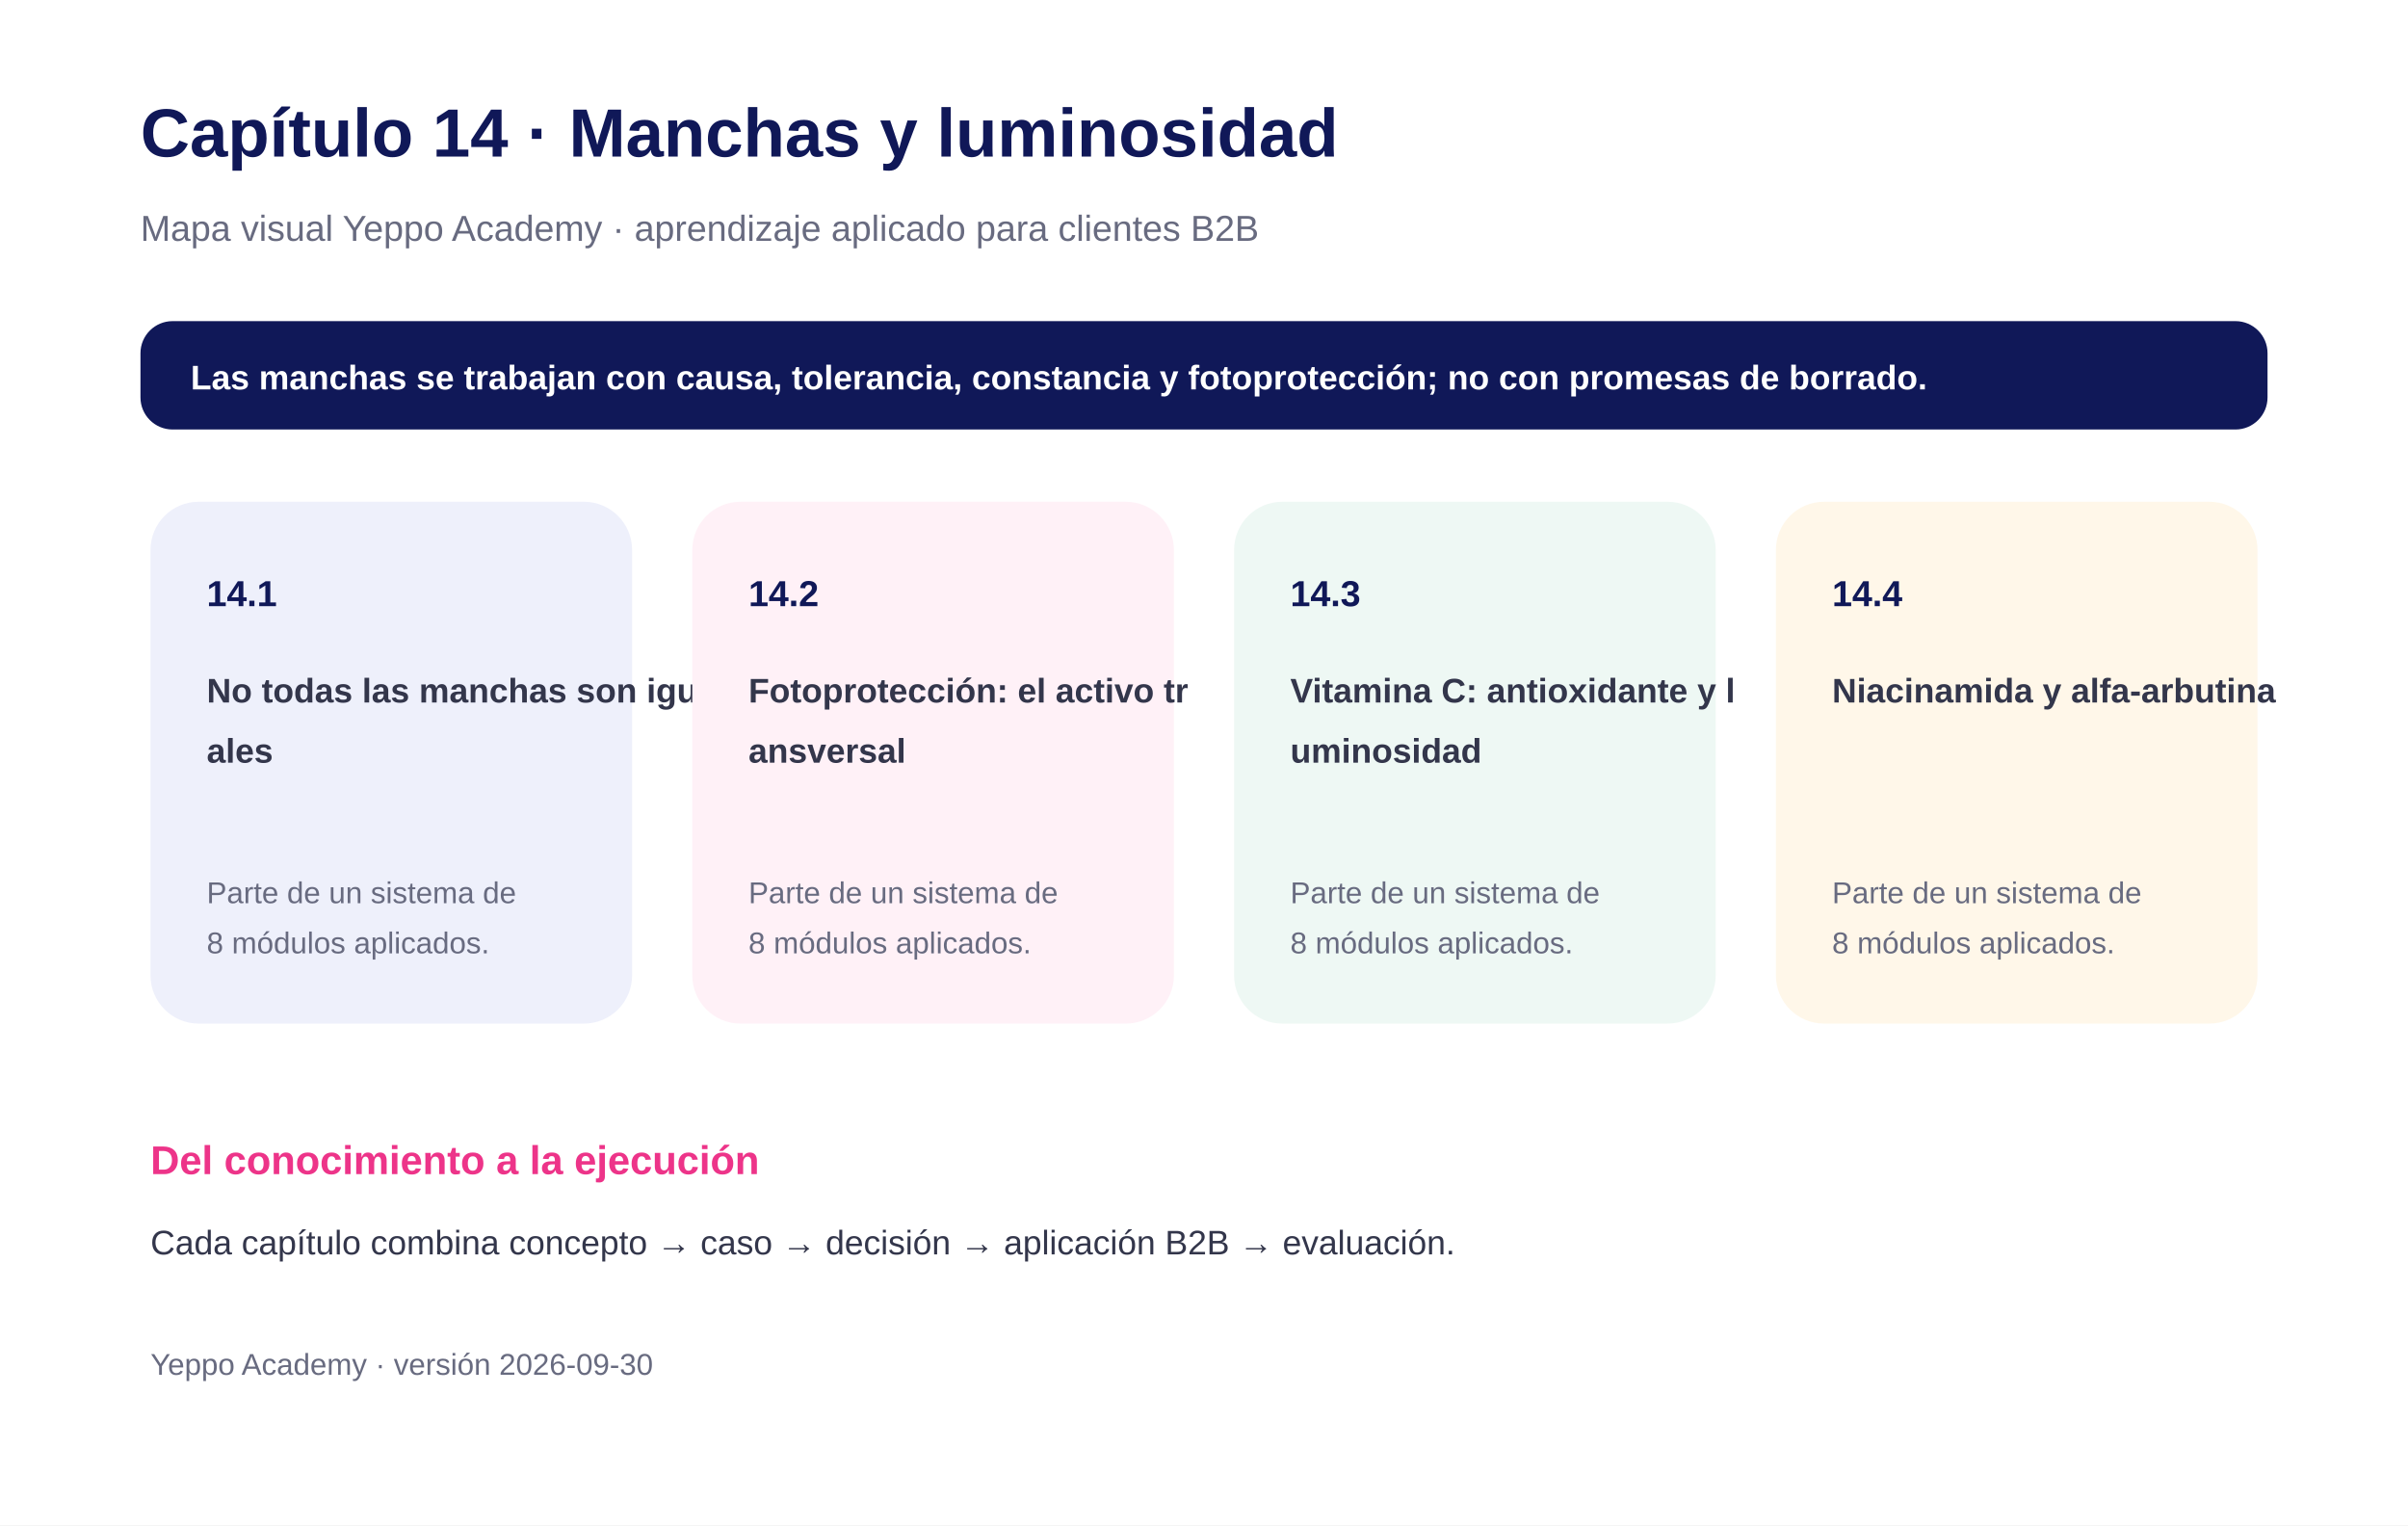
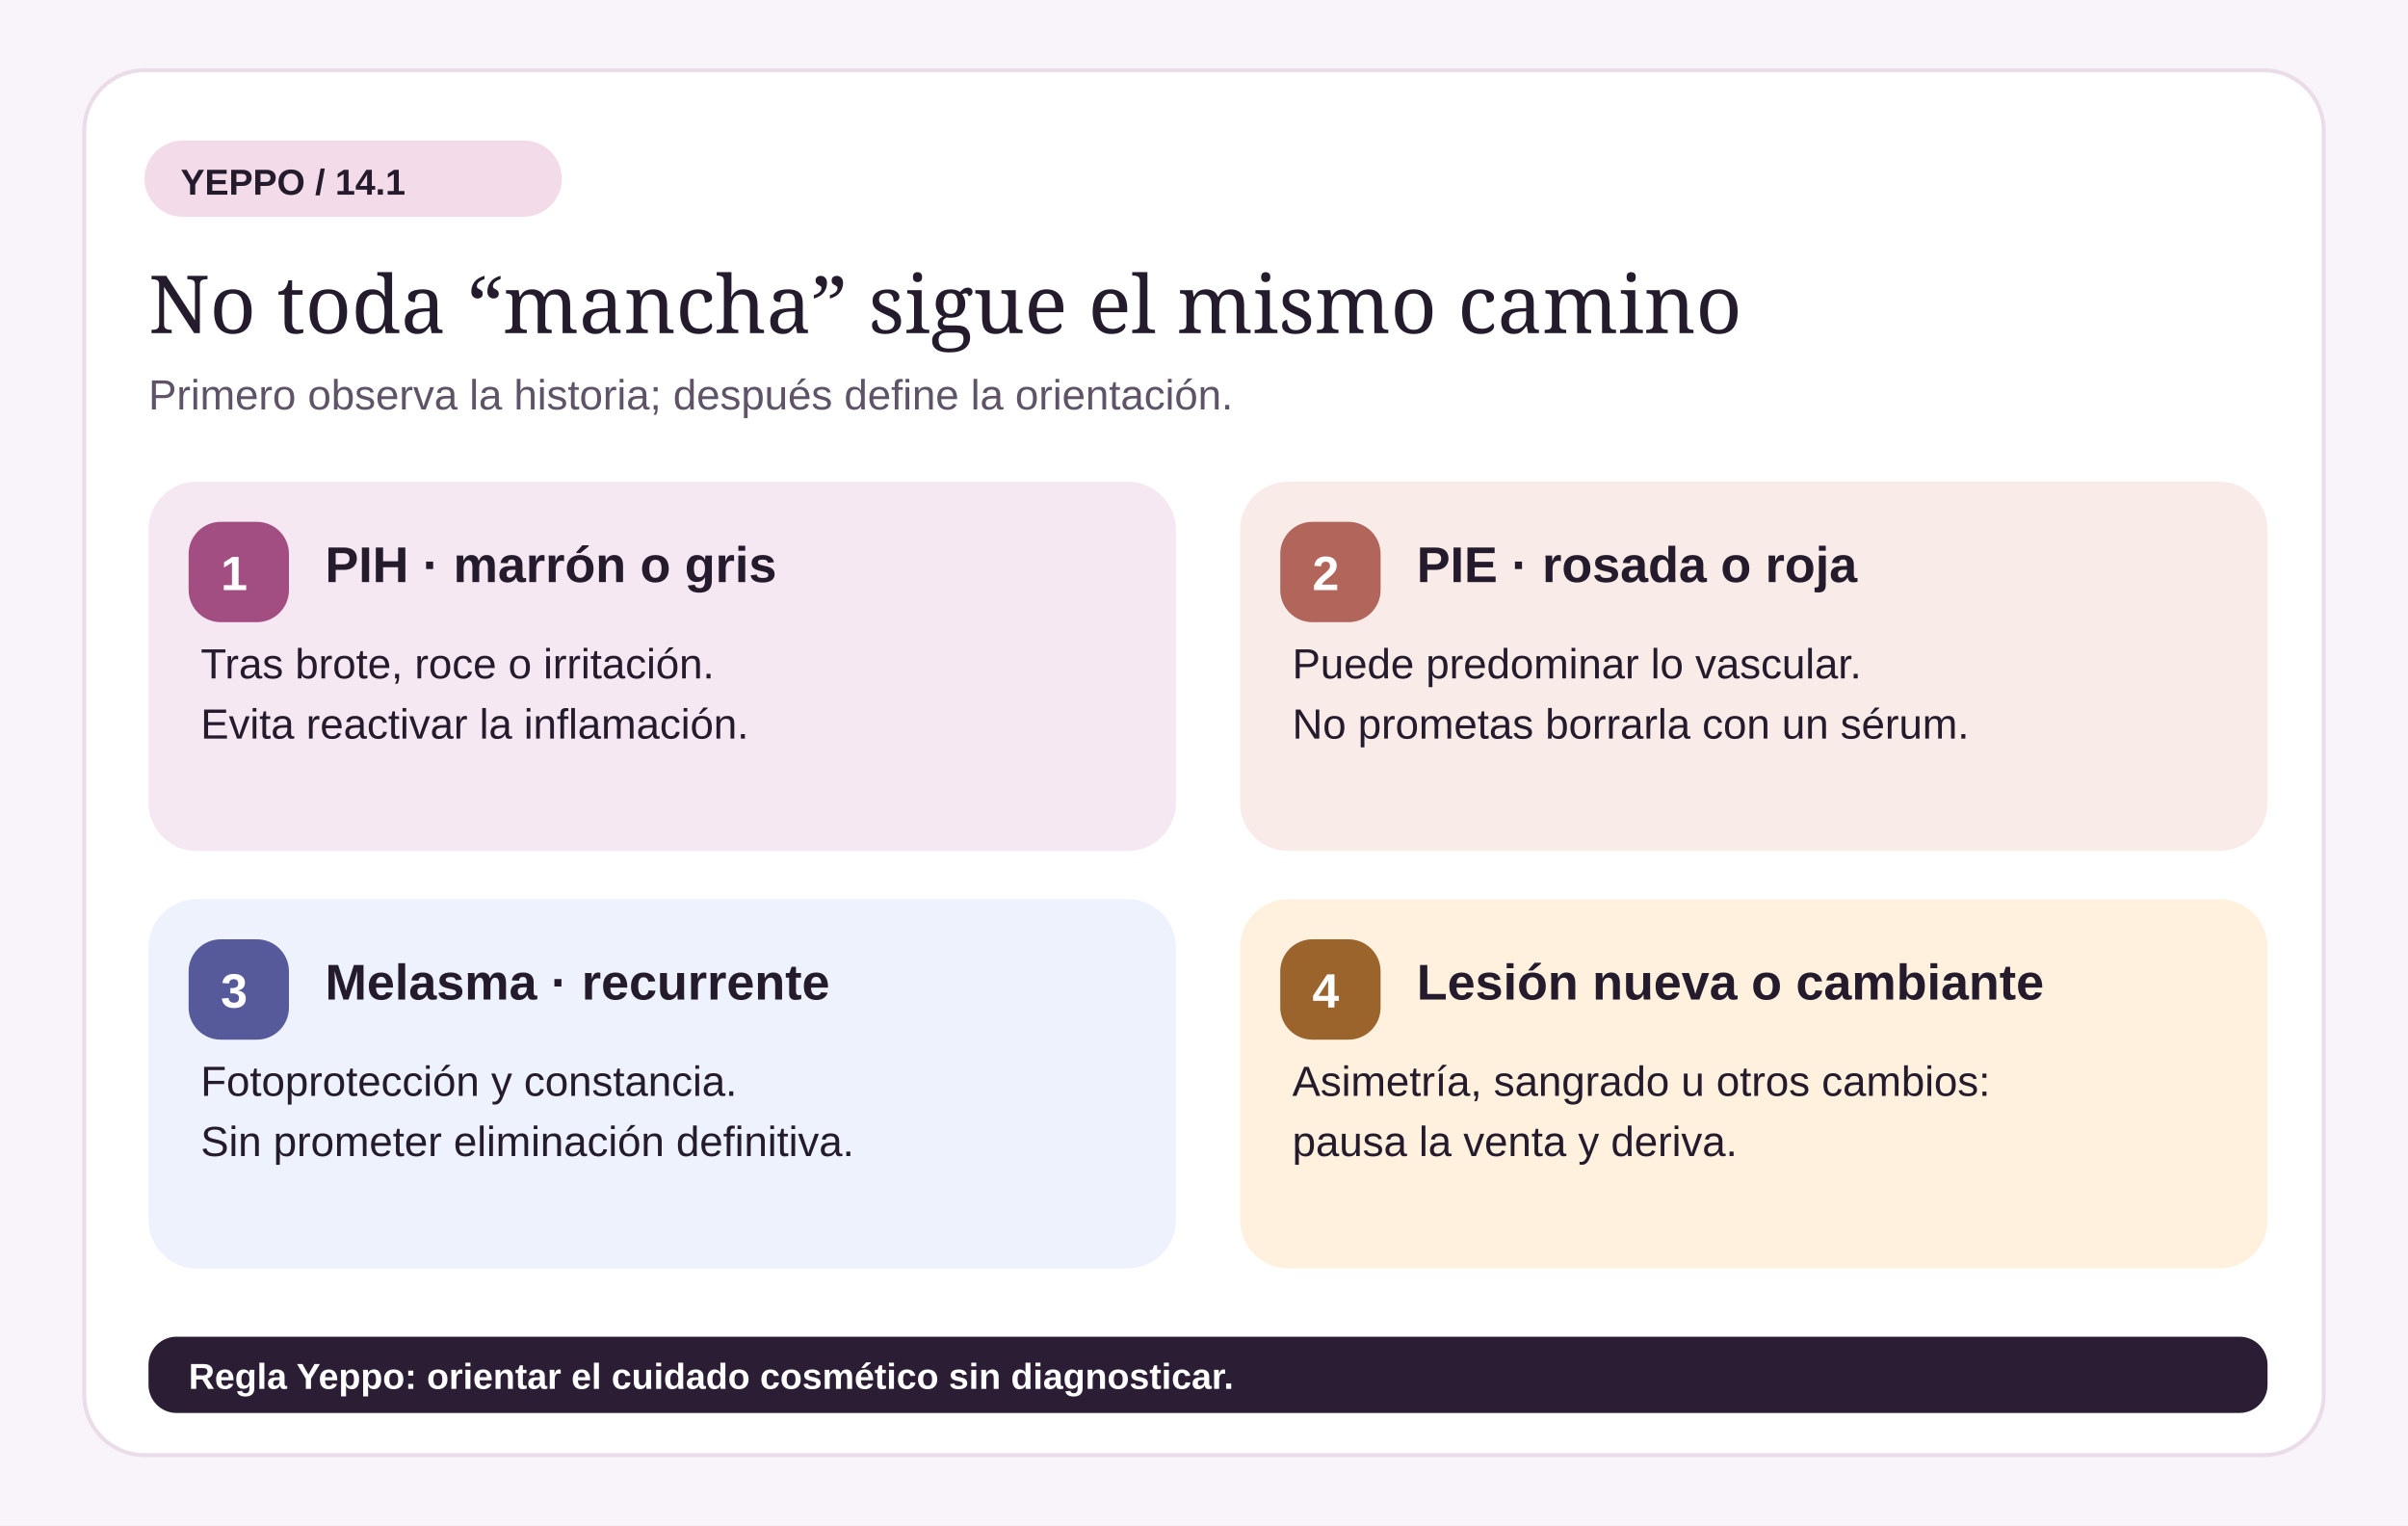
- <svg xmlns="http://www.w3.org/2000/svg" width="1200" height="760" viewBox="0 0 1200 760">
-   <rect width="1200" height="760" fill="#fff" />
-   <text x="70" y="78" font-family="Arial" font-size="34" font-weight="700" fill="#101858">Capítulo 14 · Manchas y luminosidad</text>
-   <text x="70" y="120" font-family="Arial" font-size="18" fill="#686b80">Mapa visual Yeppo Academy · aprendizaje aplicado para clientes B2B</text>
-   <rect x="70" y="160" width="1060" height="54" rx="16" fill="#101858" />
-   <text x="95" y="194" font-family="Arial" font-size="17" font-weight="700" fill="#fff">Las manchas se trabajan con causa, tolerancia, constancia y fotoprotección; no con promesas de borrado.</text>
-   <rect x="75" y="250" width="240" height="260" rx="24" fill="#eef0fb" />
-   <text x="103" y="302" font-family="Arial" font-size="18" font-weight="700" fill="#101858">14.1</text>
-   <text x="103" y="350" font-family="Arial" font-size="17" font-weight="700" fill="#33364b">No todas las manchas son igu</text>
-   <text x="103" y="380" font-family="Arial" font-size="17" font-weight="700" fill="#33364b">ales</text>
-   <text x="103" y="450" font-family="Arial" font-size="15" fill="#686b80">Parte de un sistema de</text>
-   <text x="103" y="475" font-family="Arial" font-size="15" fill="#686b80">8 módulos aplicados.</text>
-   <rect x="345" y="250" width="240" height="260" rx="24" fill="#fff1f7" />
-   <text x="373" y="302" font-family="Arial" font-size="18" font-weight="700" fill="#101858">14.2</text>
-   <text x="373" y="350" font-family="Arial" font-size="17" font-weight="700" fill="#33364b">Fotoprotección: el activo tr</text>
-   <text x="373" y="380" font-family="Arial" font-size="17" font-weight="700" fill="#33364b">ansversal</text>
-   <text x="373" y="450" font-family="Arial" font-size="15" fill="#686b80">Parte de un sistema de</text>
-   <text x="373" y="475" font-family="Arial" font-size="15" fill="#686b80">8 módulos aplicados.</text>
-   <rect x="615" y="250" width="240" height="260" rx="24" fill="#eef8f4" />
-   <text x="643" y="302" font-family="Arial" font-size="18" font-weight="700" fill="#101858">14.3</text>
-   <text x="643" y="350" font-family="Arial" font-size="17" font-weight="700" fill="#33364b">Vitamina C: antioxidante y l</text>
-   <text x="643" y="380" font-family="Arial" font-size="17" font-weight="700" fill="#33364b">uminosidad</text>
-   <text x="643" y="450" font-family="Arial" font-size="15" fill="#686b80">Parte de un sistema de</text>
-   <text x="643" y="475" font-family="Arial" font-size="15" fill="#686b80">8 módulos aplicados.</text>
-   <rect x="885" y="250" width="240" height="260" rx="24" fill="#fff7e9" />
-   <text x="913" y="302" font-family="Arial" font-size="18" font-weight="700" fill="#101858">14.4</text>
-   <text x="913" y="350" font-family="Arial" font-size="17" font-weight="700" fill="#33364b">Niacinamida y alfa-arbutina</text>
-   <text x="913" y="450" font-family="Arial" font-size="15" fill="#686b80">Parte de un sistema de</text>
-   <text x="913" y="475" font-family="Arial" font-size="15" fill="#686b80">8 módulos aplicados.</text>
-   <text x="75" y="585" font-family="Arial" font-size="20" font-weight="700" fill="#ed3489">Del conocimiento a la ejecución</text>
-   <text x="75" y="625" font-family="Arial" font-size="17" fill="#33364b">Cada capítulo combina concepto → caso → decisión → aplicación B2B → evaluación.</text>
-   <text x="75" y="685" font-family="Arial" font-size="15" fill="#686b80">Yeppo Academy · versión 2026-09-30</text>
+ <svg xmlns="http://www.w3.org/2000/svg" viewBox="0 0 1200 760" role="img" aria-labelledby="visual-title visual-desc">
+   <style>.t{font-family:Arial,Helvetica,sans-serif;fill:#241b2d}.muted{font-family:Arial,Helvetica,sans-serif;fill:#5e5367}.white{font-family:Arial,Helvetica,sans-serif;fill:#fff}.serif{font-family:Georgia,serif;fill:#241b2d}</style>
+   <rect x="0" y="0" width="1200" height="760" rx="0" fill="#f9f4f9" stroke="none" stroke-width="2" />
+   <rect x="42" y="35" width="1116" height="690" rx="30" fill="#fff" stroke="#eadde9" stroke-width="2" />
+   <rect x="72" y="70" width="208" height="38" rx="19" fill="#f4dbea" stroke="none" stroke-width="2" />
+   <text x="90" y="97" class="t" font-size="18" font-weight="700">YEPPO / 14.1</text>
+   <text x="74" y="166" class="serif" font-size="40">No toda “mancha” sigue el mismo camino</text>
+   <text x="74" y="204" class="muted" font-size="21">Primero observa la historia; después define la orientación.</text>
+   <rect x="74" y="240" width="512" height="184" rx="24" fill="#f5e8f2" stroke="none" stroke-width="2" />
+   <rect x="94" y="260" width="50" height="50" rx="16" fill="#a34e82" stroke="none" stroke-width="2" />
+   <text x="110" y="294" class="white" font-size="24" font-weight="700">1</text>
+   <text x="162" y="290" class="t" font-size="25" font-weight="700">PIH · marrón o gris</text>
+   <text x="100" y="338" class="t" font-size="21">Tras brote, roce o irritación.</text>
+   <text x="100" y="368" class="t" font-size="21">Evita reactivar la inflamación.</text>
+   <rect x="618" y="240" width="512" height="184" rx="24" fill="#f9ece8" stroke="none" stroke-width="2" />
+   <rect x="638" y="260" width="50" height="50" rx="16" fill="#b2655b" stroke="none" stroke-width="2" />
+   <text x="654" y="294" class="white" font-size="24" font-weight="700">2</text>
+   <text x="706" y="290" class="t" font-size="25" font-weight="700">PIE · rosada o roja</text>
+   <text x="644" y="338" class="t" font-size="21">Puede predominar lo vascular.</text>
+   <text x="644" y="368" class="t" font-size="21">No prometas borrarla con un sérum.</text>
+   <rect x="74" y="448" width="512" height="184" rx="24" fill="#edf2fc" stroke="none" stroke-width="2" />
+   <rect x="94" y="468" width="50" height="50" rx="16" fill="#565a9b" stroke="none" stroke-width="2" />
+   <text x="110" y="502" class="white" font-size="24" font-weight="700">3</text>
+   <text x="162" y="498" class="t" font-size="25" font-weight="700">Melasma · recurrente</text>
+   <text x="100" y="546" class="t" font-size="21">Fotoprotección y constancia.</text>
+   <text x="100" y="576" class="t" font-size="21">Sin prometer eliminación definitiva.</text>
+   <rect x="618" y="448" width="512" height="184" rx="24" fill="#fff1de" stroke="none" stroke-width="2" />
+   <rect x="638" y="468" width="50" height="50" rx="16" fill="#9a642c" stroke="none" stroke-width="2" />
+   <text x="654" y="502" class="white" font-size="24" font-weight="700">4</text>
+   <text x="706" y="498" class="t" font-size="25" font-weight="700">Lesión nueva o cambiante</text>
+   <text x="644" y="546" class="t" font-size="21">Asimetría, sangrado u otros cambios:</text>
+   <text x="644" y="576" class="t" font-size="21">pausa la venta y deriva.</text>
+   <rect x="74" y="666" width="1056" height="38" rx="14" fill="#2b1d34" stroke="none" stroke-width="2" />
+   <text x="94" y="692" class="white" font-size="18" font-weight="700">Regla Yeppo: orientar el cuidado cosmético sin diagnosticar.</text>
</svg>
